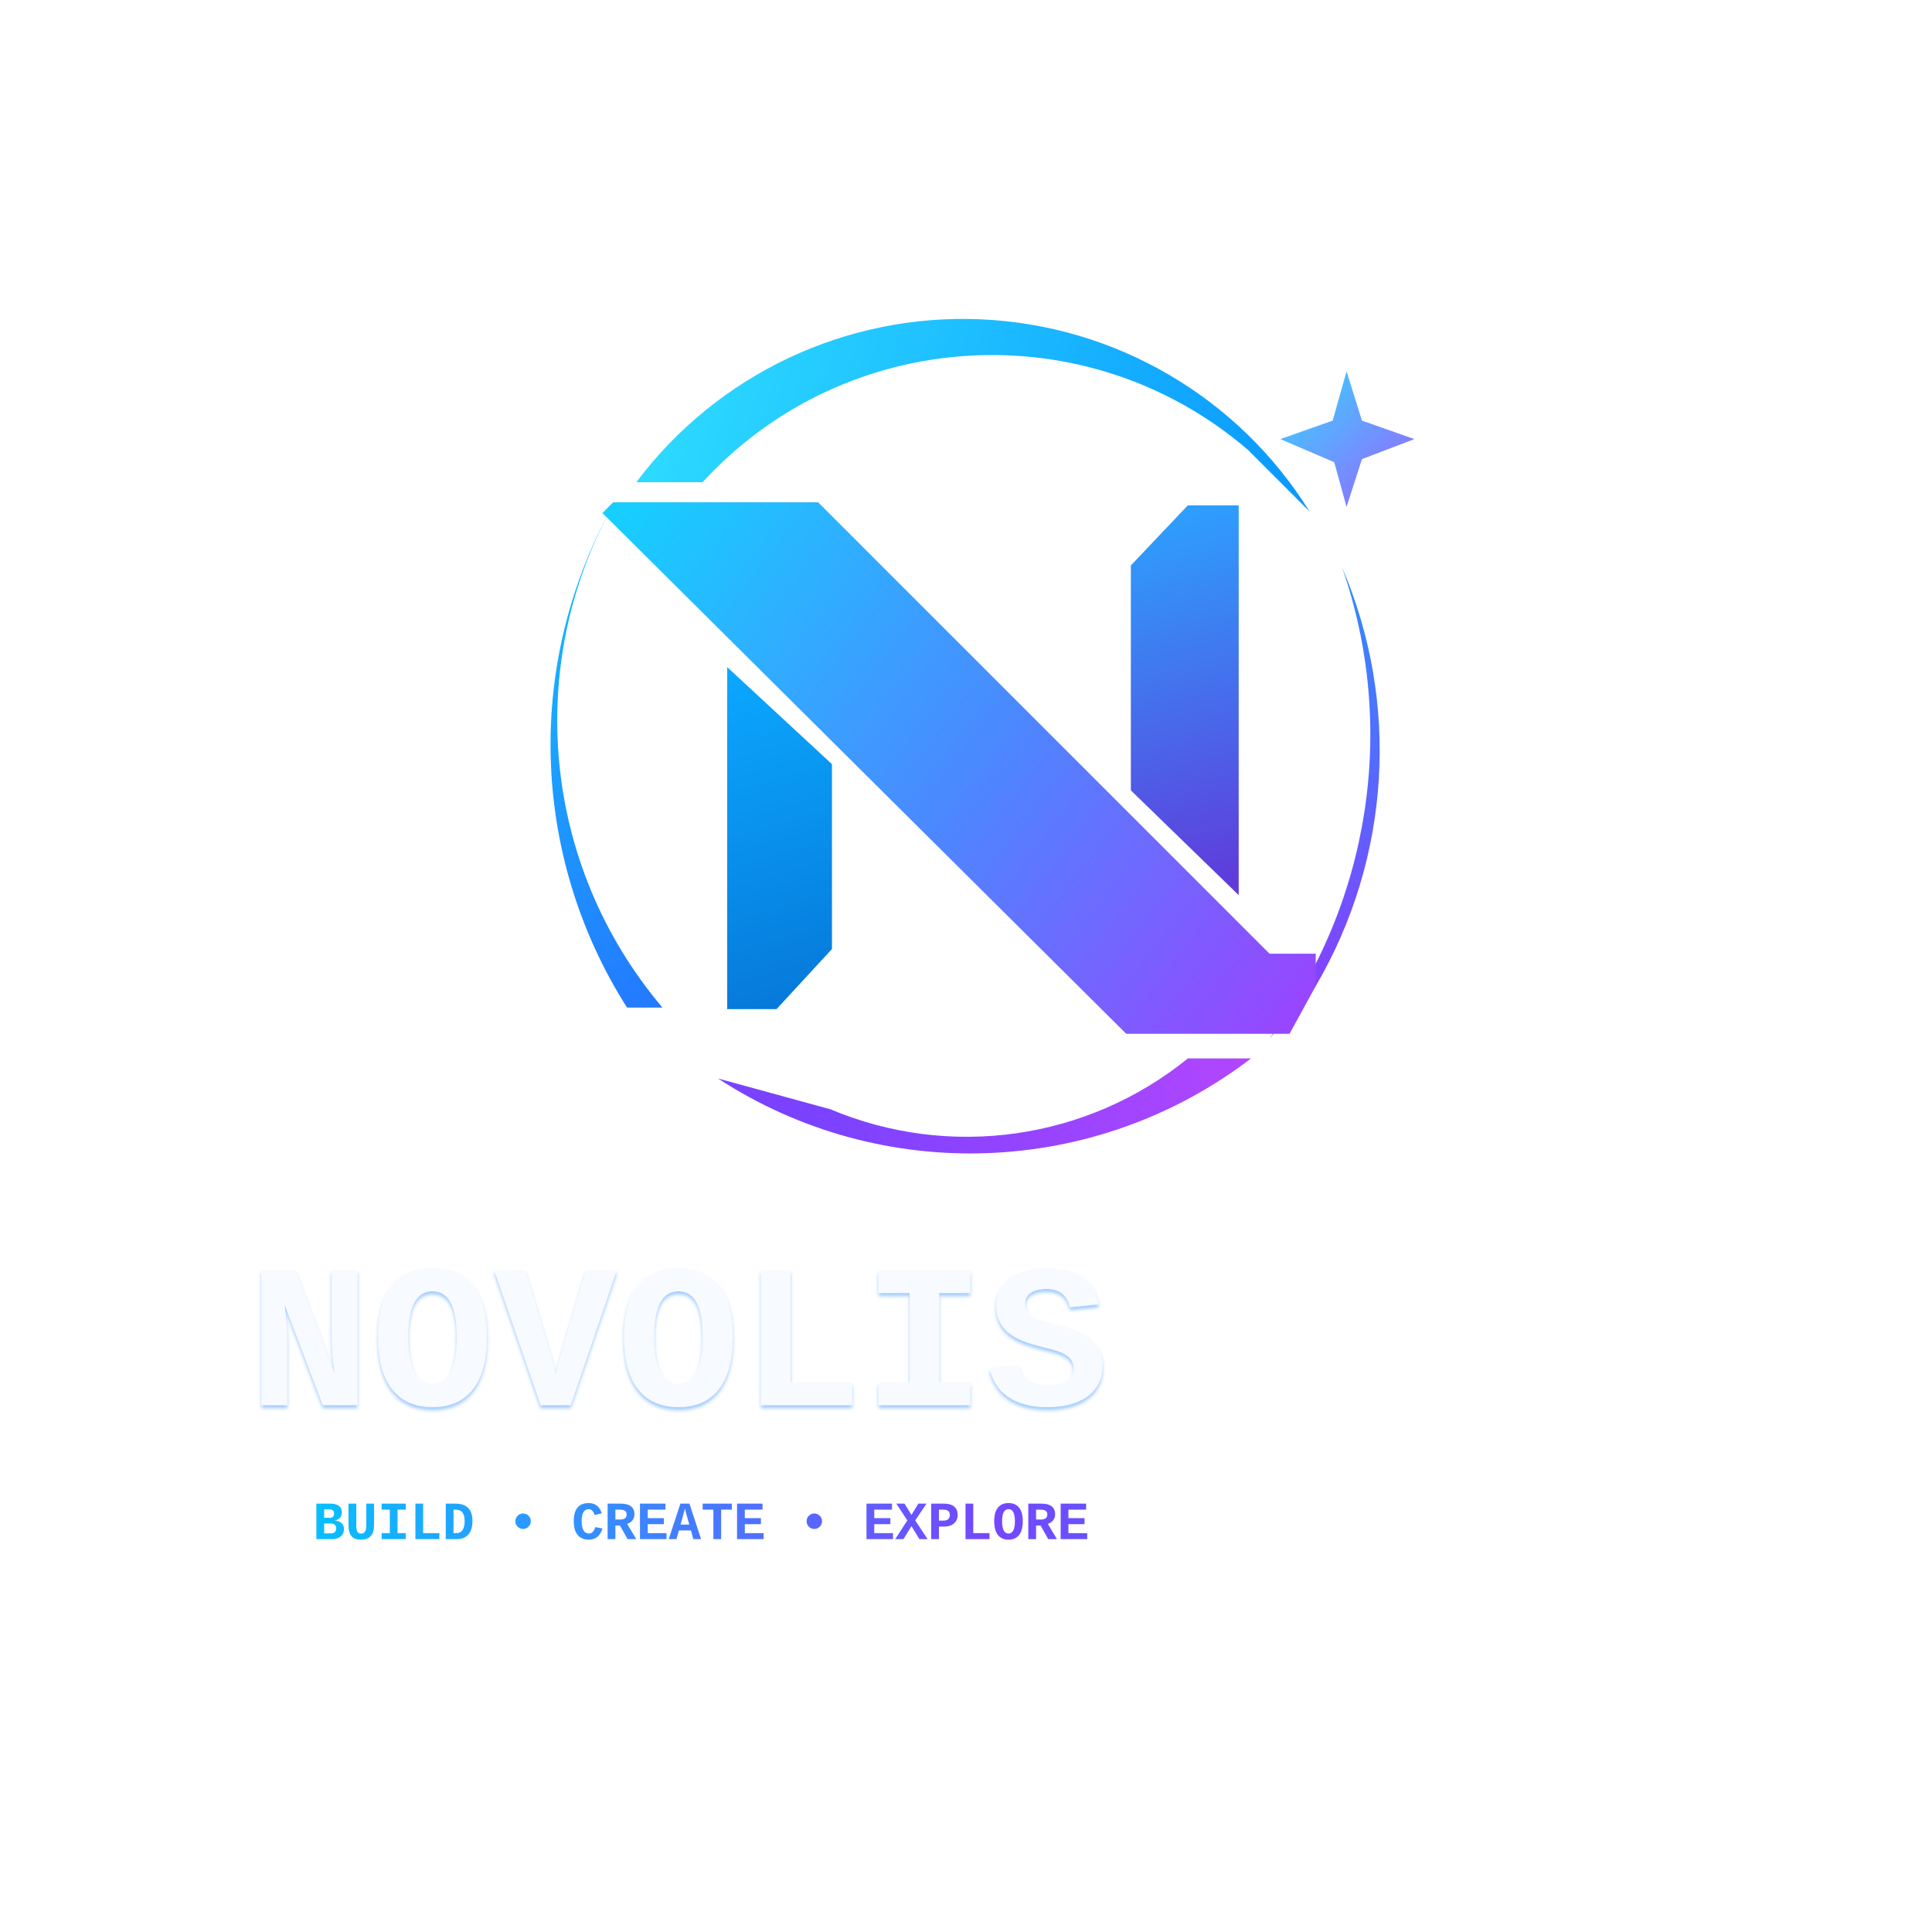
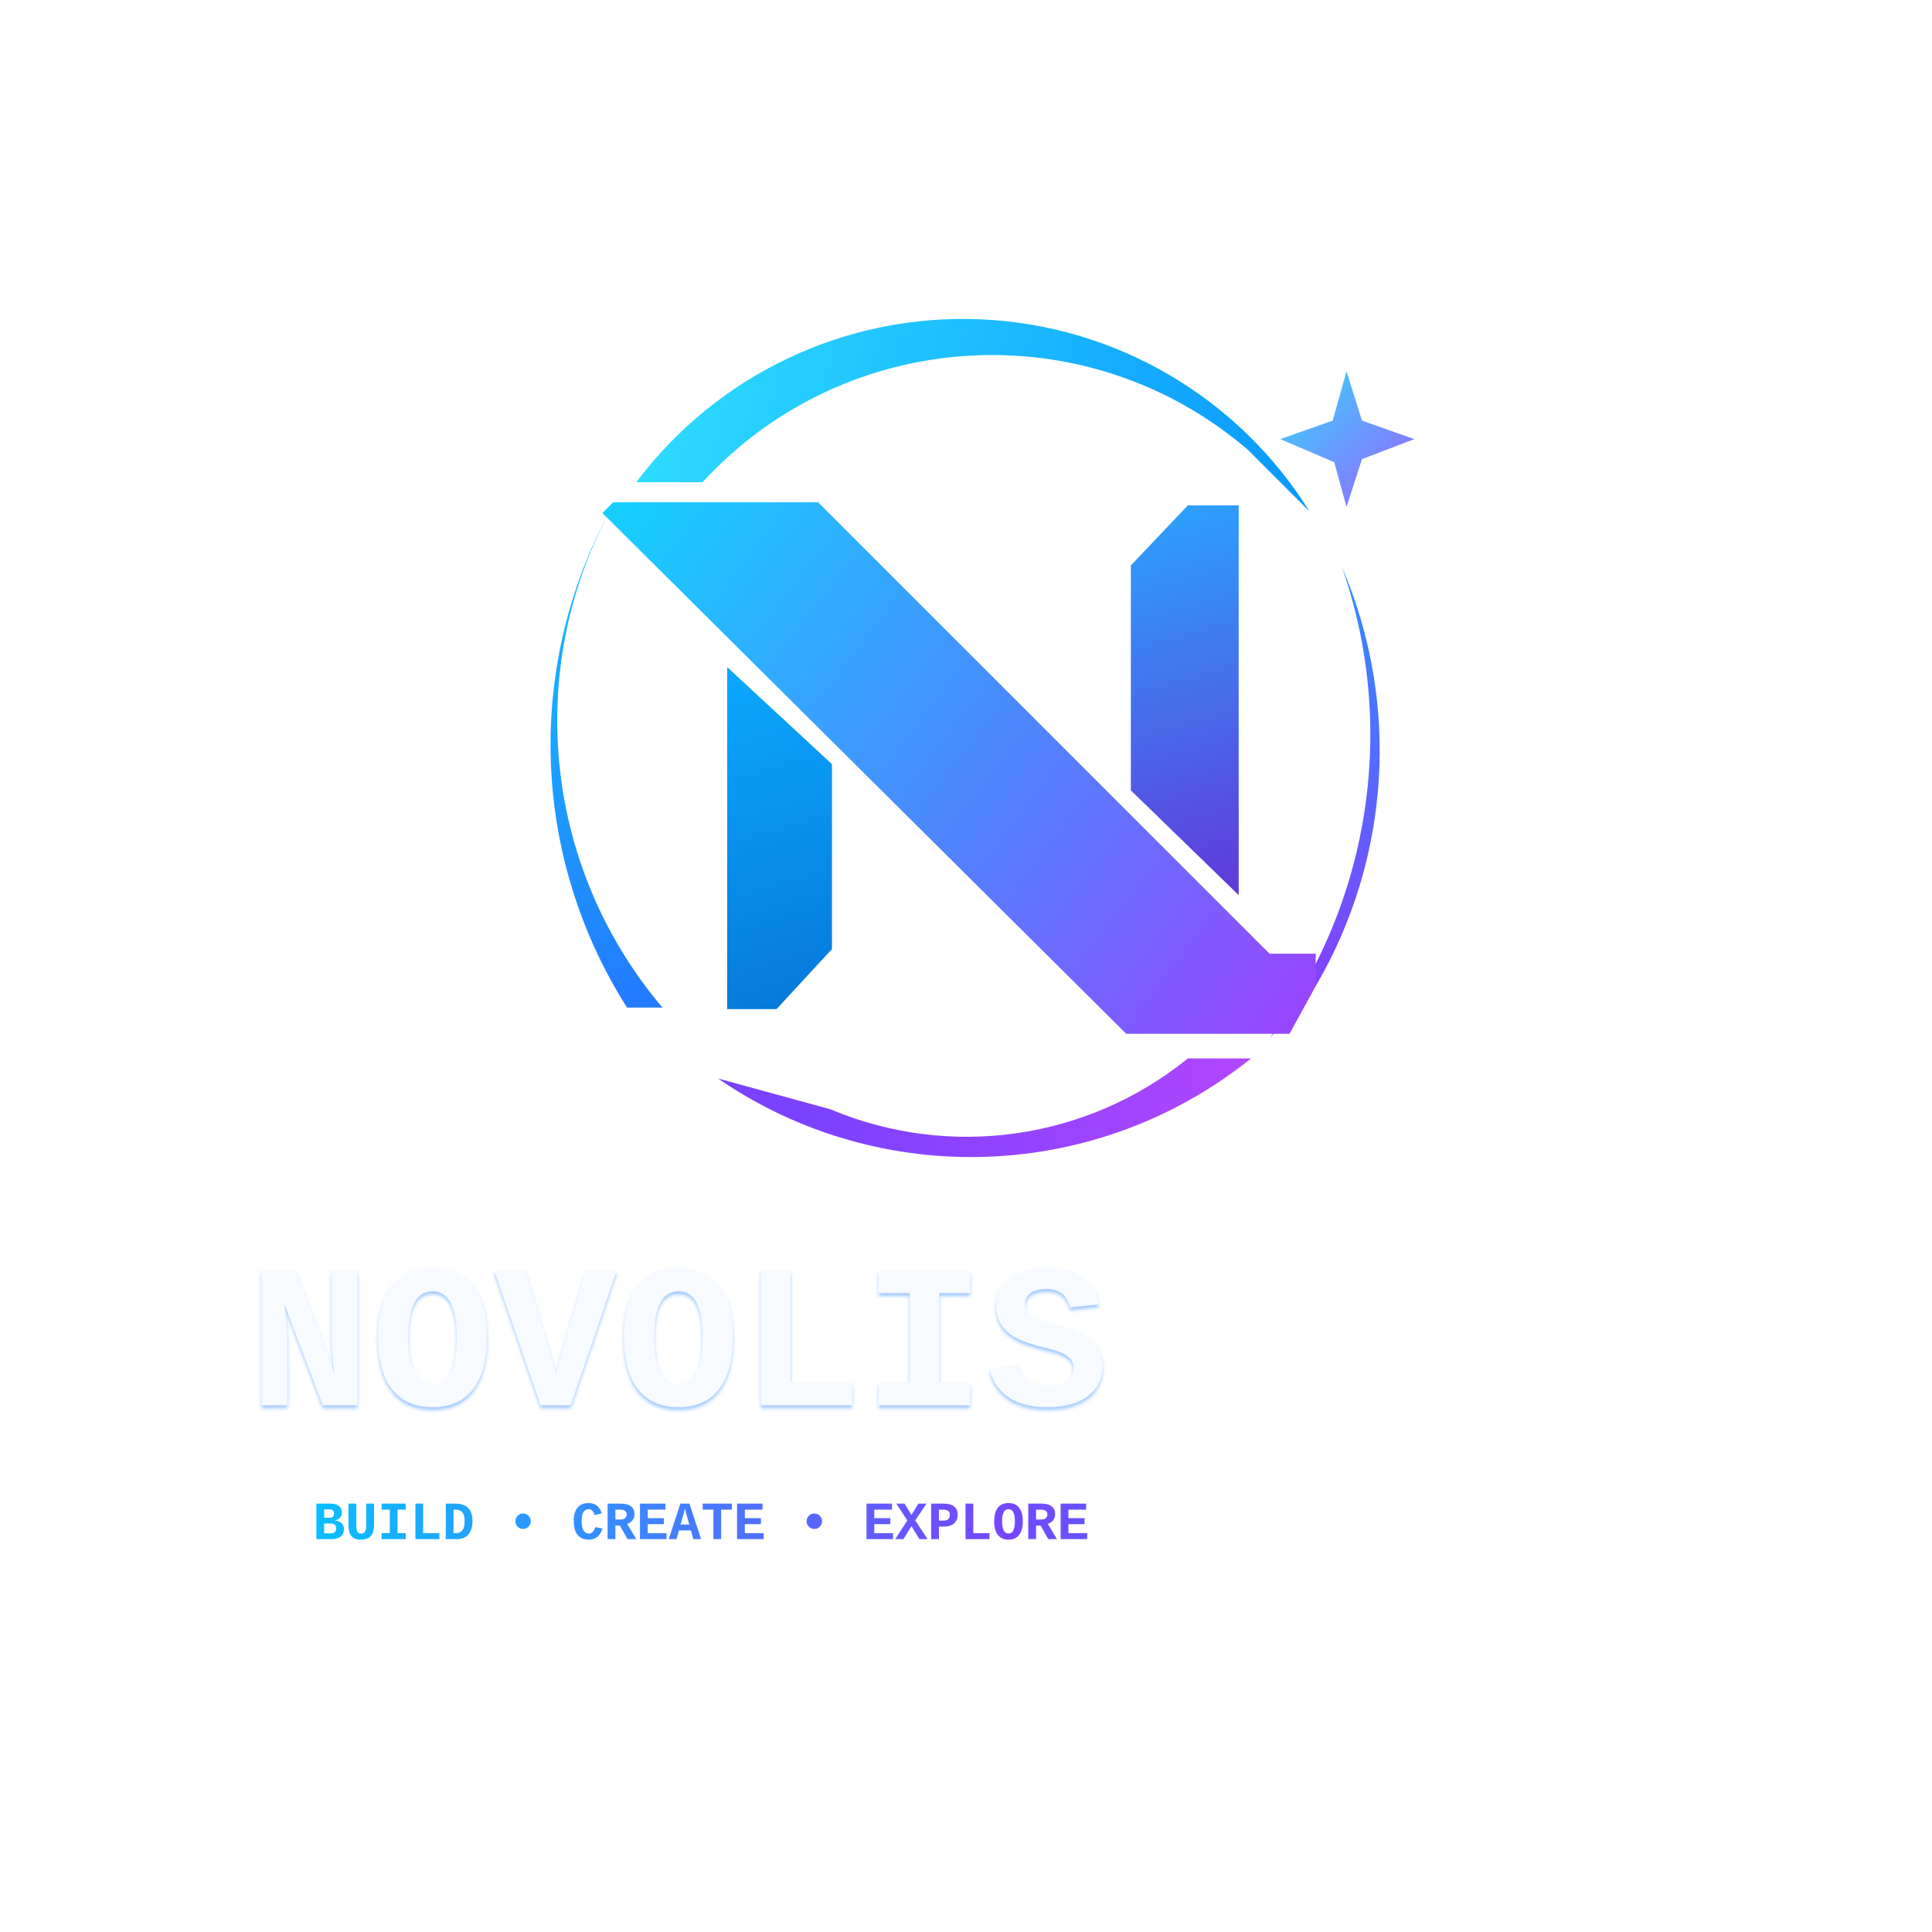
<svg xmlns="http://www.w3.org/2000/svg" viewBox="0 0 1254 1254" width="1254" height="1254" role="img" aria-label="Novolis">
  <defs>
    <linearGradient id="mark-cyan" x1="412" y1="206" x2="850" y2="332" gradientUnits="userSpaceOnUse">
      <stop offset="0" stop-color="#2fdfff" />
      <stop offset="1" stop-color="#0997ff" />
    </linearGradient>
    <linearGradient id="mark-left" x1="314" y1="326" x2="430" y2="639" gradientUnits="userSpaceOnUse">
      <stop offset="0" stop-color="#12c7ff" />
      <stop offset="1" stop-color="#237cff" />
    </linearGradient>
    <linearGradient id="mark-right" x1="871" y1="368" x2="824" y2="674" gradientUnits="userSpaceOnUse">
      <stop offset="0" stop-color="#2f8cff" />
      <stop offset="1" stop-color="#8f37ff" />
    </linearGradient>
    <linearGradient id="mark-lower" x1="526" y1="714" x2="812" y2="687" gradientUnits="userSpaceOnUse">
      <stop offset="0" stop-color="#7a42ff" />
      <stop offset="1" stop-color="#b246ff" />
    </linearGradient>
    <linearGradient id="mark-diagonal" x1="405" y1="327" x2="854" y2="671" gradientUnits="userSpaceOnUse">
      <stop offset="0" stop-color="#16cfff" />
      <stop offset="0.52" stop-color="#4d86ff" />
      <stop offset="1" stop-color="#9c42ff" />
    </linearGradient>
    <linearGradient id="mark-left-stem" x1="472" y1="433" x2="540" y2="656" gradientUnits="userSpaceOnUse">
      <stop offset="0" stop-color="#0ba8ff" />
      <stop offset="1" stop-color="#0677d9" />
    </linearGradient>
    <linearGradient id="mark-right-stem" x1="734" y1="325" x2="804" y2="581" gradientUnits="userSpaceOnUse">
      <stop offset="0" stop-color="#2aa5ff" />
      <stop offset="1" stop-color="#6138d9" />
    </linearGradient>
    <linearGradient id="star-gradient" x1="831" y1="241" x2="918" y2="329" gradientUnits="userSpaceOnUse">
      <stop offset="0" stop-color="#35d8ff" />
      <stop offset="1" stop-color="#9b60ff" />
    </linearGradient>
    <linearGradient id="tagline-gradient" x1="203" y1="967" x2="1051" y2="999" gradientUnits="userSpaceOnUse">
      <stop offset="0" stop-color="#08bfff" />
      <stop offset="0.52" stop-color="#7547ff" />
      <stop offset="1" stop-color="#1a8dff" />
    </linearGradient>
    <filter id="wordmark-glow" x="-5%" y="-20%" width="110%" height="150%">
      <feDropShadow dx="0" dy="2" stdDeviation="1.2" flood-color="#2f8cff" flood-opacity="0.45" />
    </filter>
  </defs>
  <g id="vector-mark" data-alpha-threshold="16">
    <path id="shape-swirl-upper" data-kind="arc-sector" data-label="swirl_upper" fill="url(#mark-cyan)" d="M413 313 H456 A255 255 0 0 1 810 292 L850 332 A265 265 0 0 0 413 313 Z" />
    <path id="shape-swirl-left" data-kind="arc-sector" data-label="swirl_left" fill="url(#mark-left)" d="M399 326 A288 288 0 0 0 430 654 L407 654 A318 318 0 0 1 399 326 Z" />
    <path id="shape-swirl-right" data-kind="arc-sector" data-label="swirl_right" fill="url(#mark-right)" d="M871 368 A302 302 0 0 1 854 640 L824 674 A330 330 0 0 0 871 368 Z" />
-     <path id="shape-swirl-lower" data-kind="arc-sector" data-label="swirl_lower" fill="url(#mark-lower)" d="M466 700 A300 300 0 0 0 812 687 L771 687 A228 228 0 0 1 539 720 Z" />
+     <path id="shape-swirl-lower" data-kind="arc-sector" data-label="swirl_lower" fill="url(#mark-lower)" d="M466 700 A290 290 0 0 0 812 687 L771 687 A228 228 0 0 1 539 720 Z" />
    <path id="shape-diagonal" data-kind="straight" data-label="n_diagonal" fill="url(#mark-diagonal)" d="M398 326 H531 L824 619 H854 V640 L837 671 H731 L391 333 Z" />
    <path id="shape-left-stem" data-kind="straight" data-label="n_left_stem" fill="url(#mark-left-stem)" d="M472 433 L540 496 V616 L504 655 H472 Z" />
    <path id="shape-right-stem" data-kind="straight" data-label="n_right_stem" fill="url(#mark-right-stem)" d="M734 367 L771 328 H804 V581 L734 513 Z" />
    <path id="shape-star" data-kind="straight" data-label="star" fill="url(#star-gradient)" d="M874 241 L884 273 L918 285 L884 298 L874 329 L866 300 L831 285 L865 273 Z" />
  </g>
  <g id="vector-wordmark" font-family="Consolas, 'Cascadia Mono', 'Courier New', monospace" text-anchor="start">
    <text x="161" y="912" font-size="133" font-weight="700" fill="#f7fbff" textLength="936" lengthAdjust="spacingAndGlyphs" filter="url(#wordmark-glow)">NOVOLIS</text>
    <text x="203" y="999" font-size="35" font-weight="700" fill="url(#tagline-gradient)" textLength="848" lengthAdjust="spacingAndGlyphs">BUILD • CREATE • EXPLORE</text>
  </g>
</svg>
